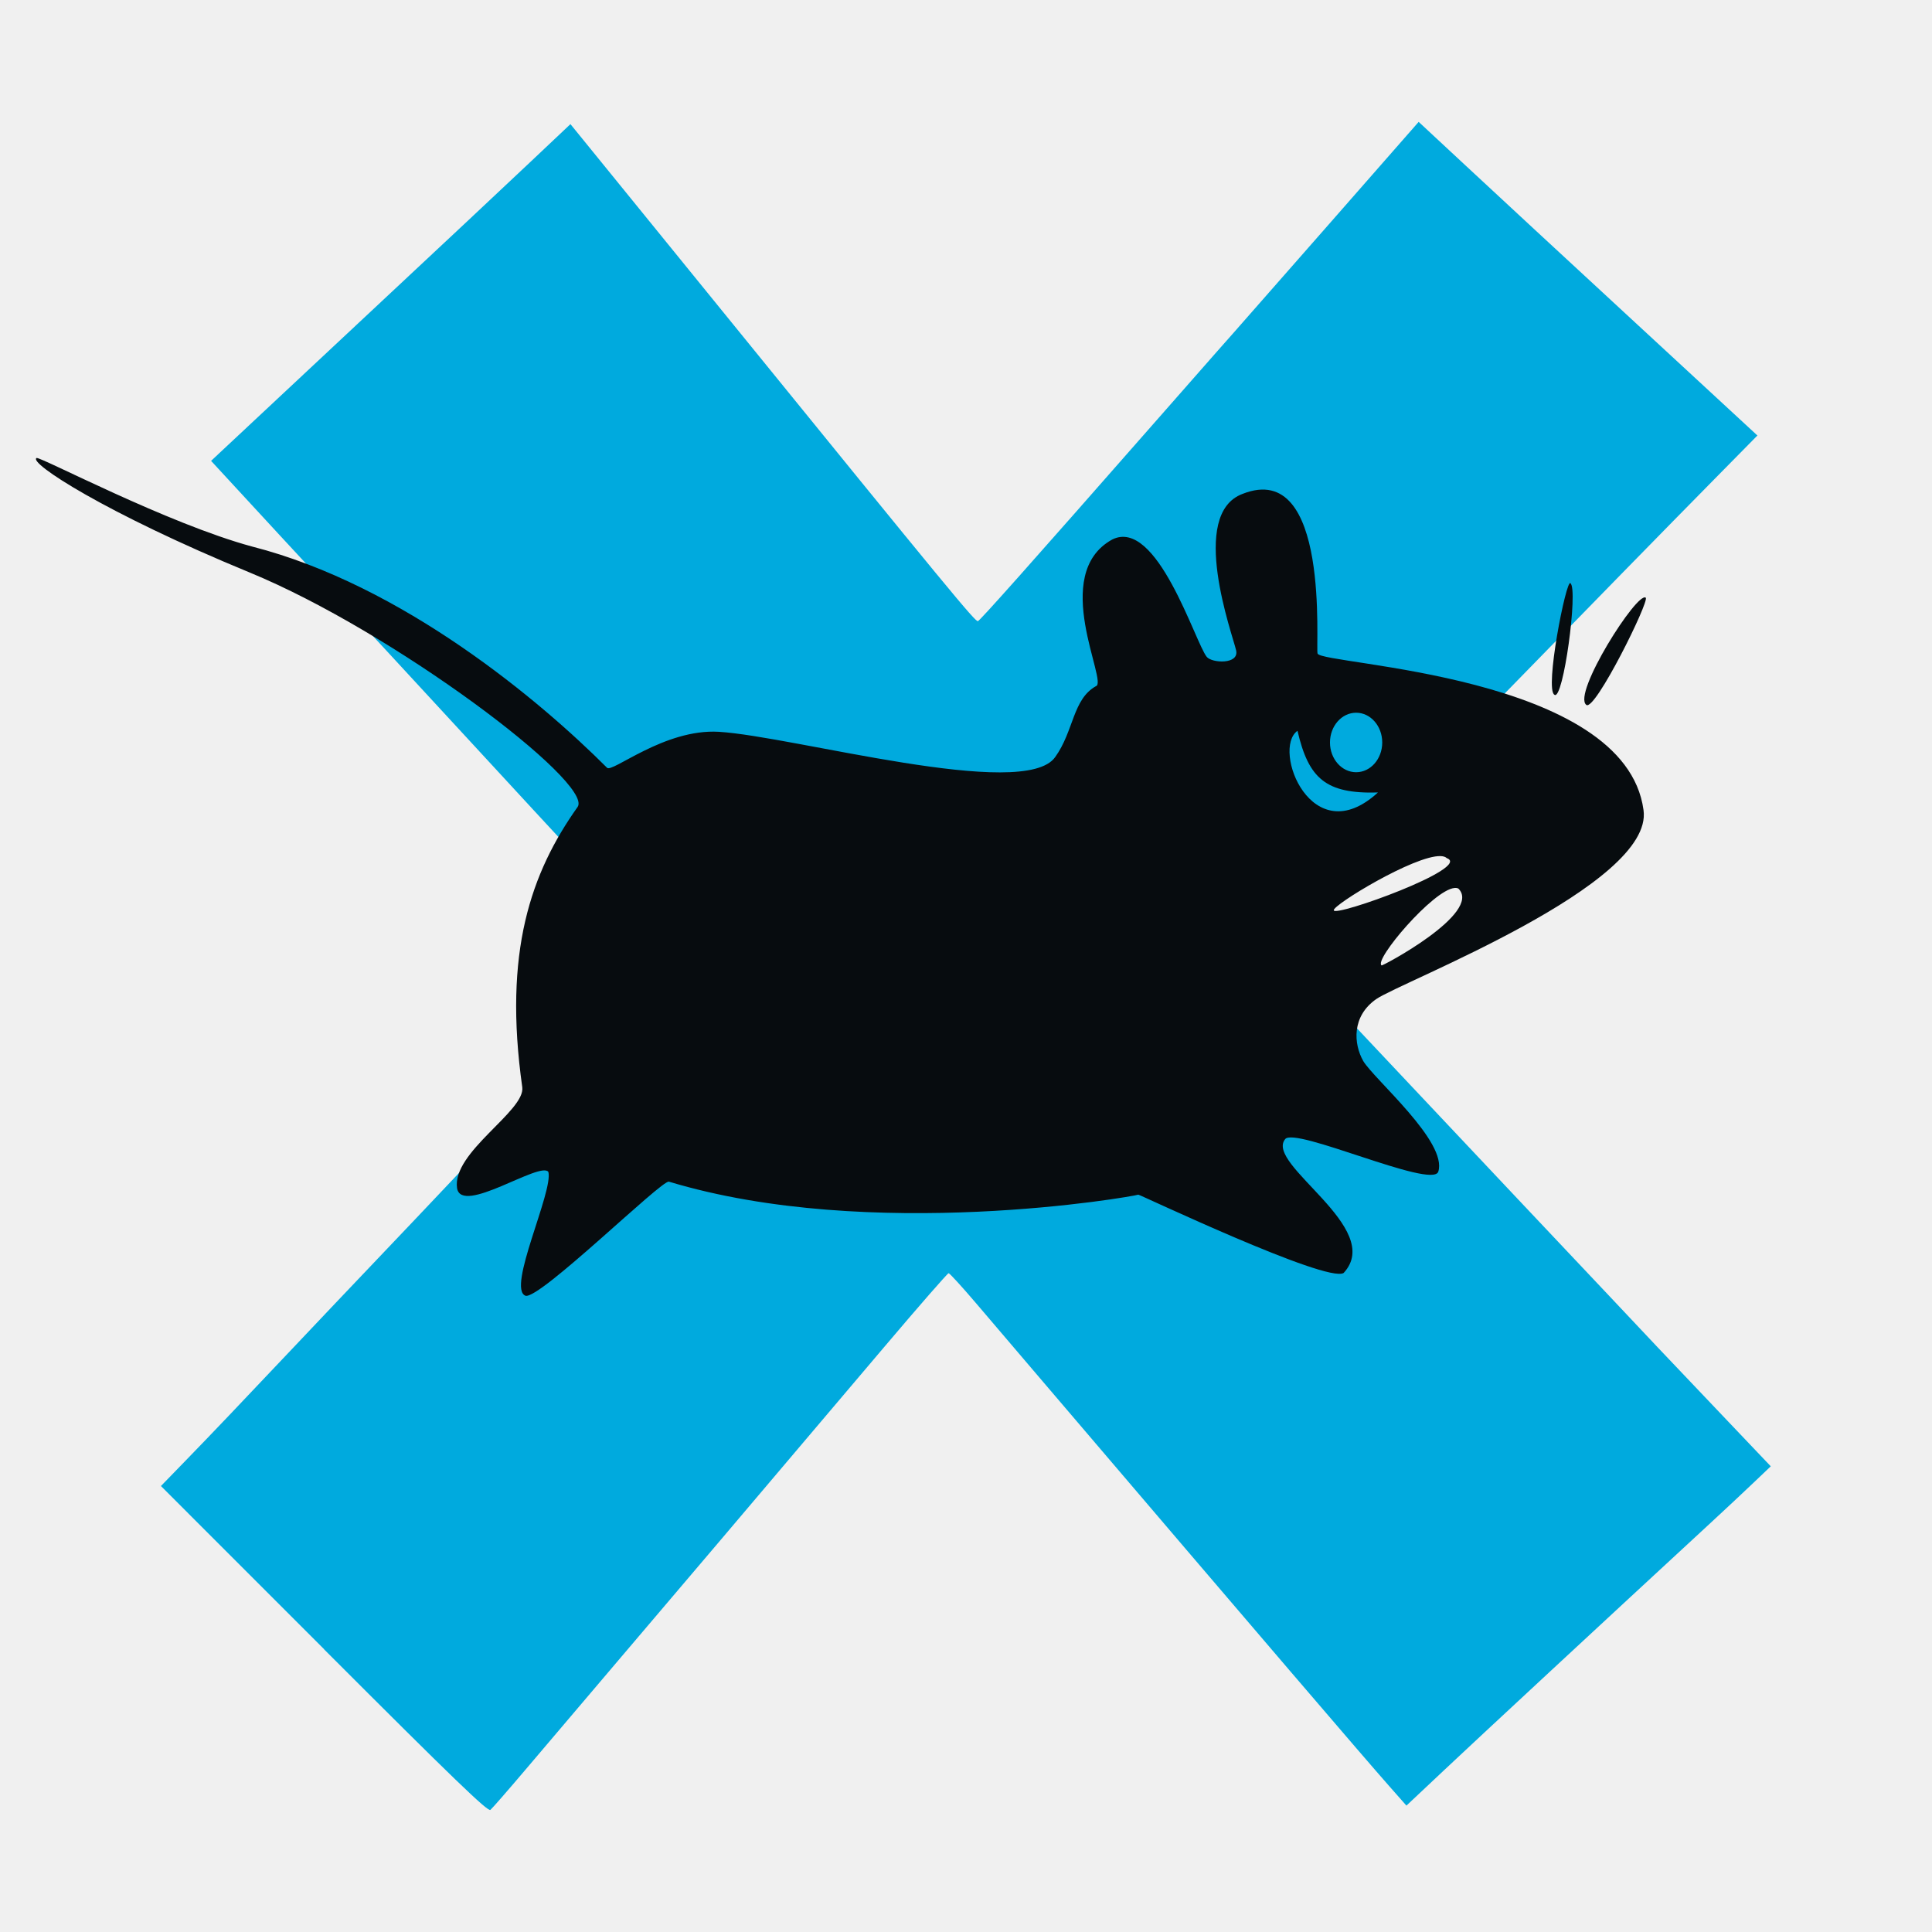
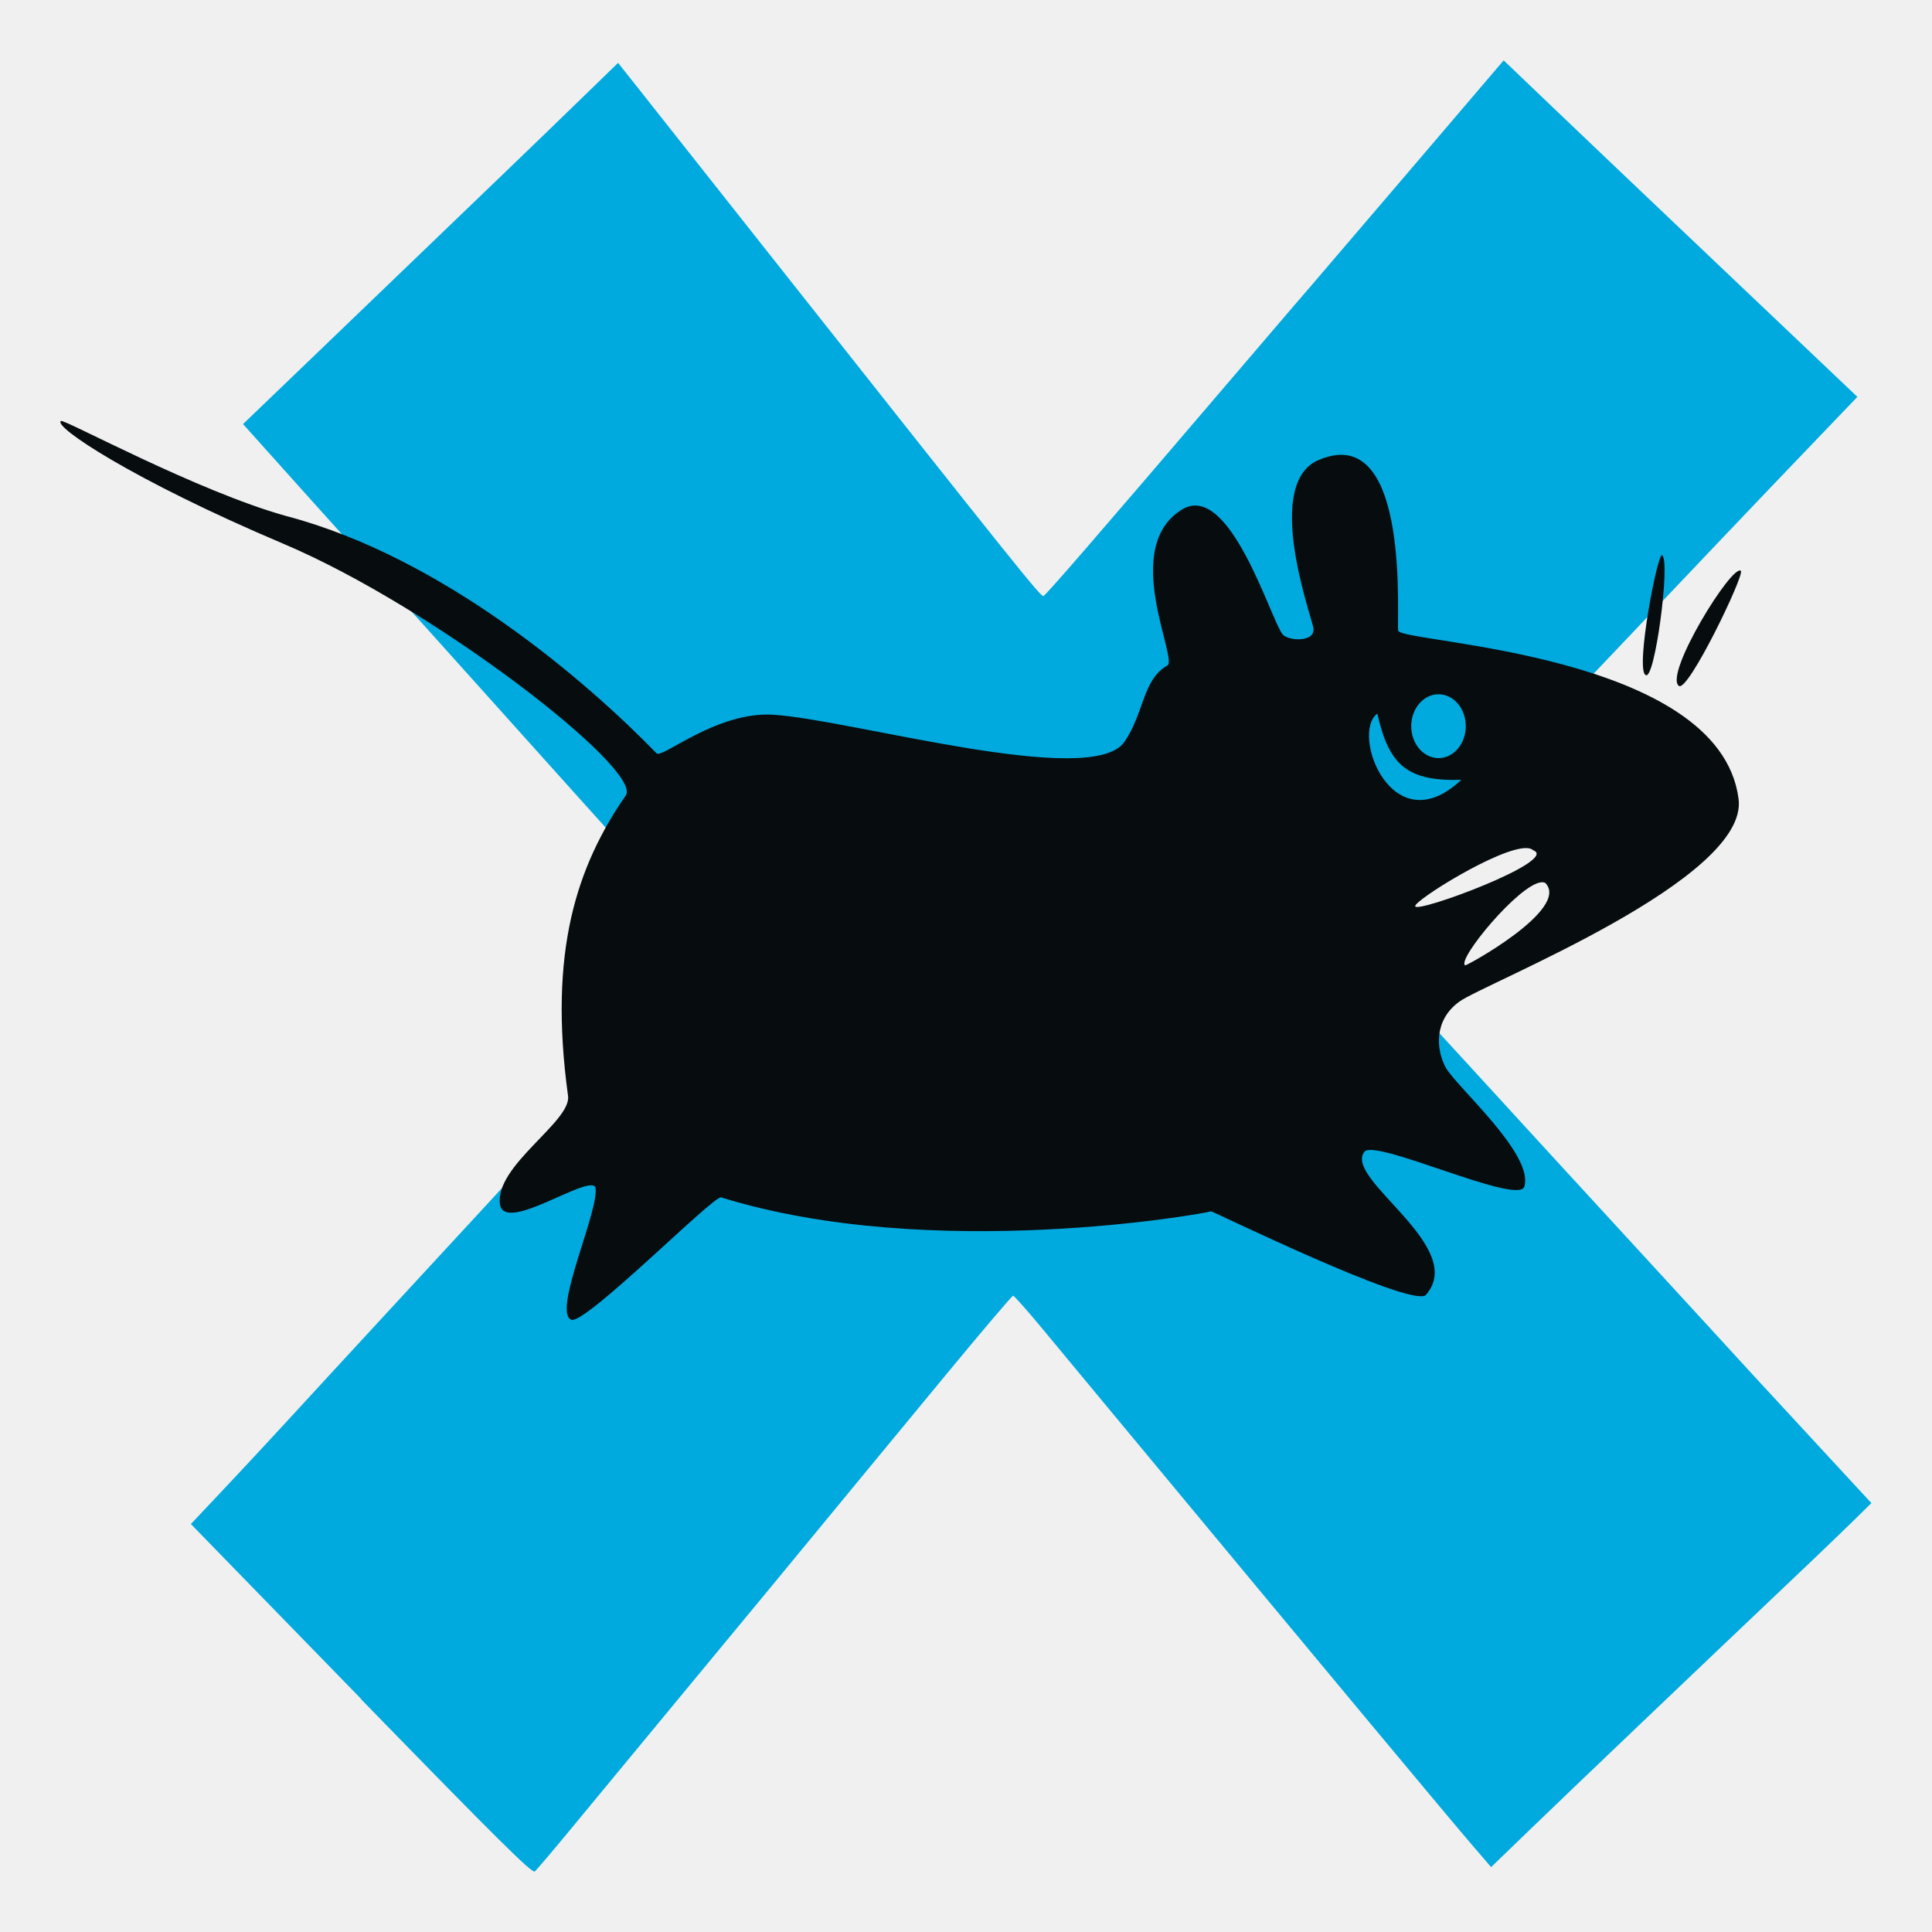
<svg xmlns="http://www.w3.org/2000/svg" width="24" height="24" id="svg2" version="1.0">
  <defs id="defs4">
    <linearGradient id="linearGradient3961">
      <stop id="stop3963" offset="0" style="stop-color:#cecece;stop-opacity:0.702;" />
      <stop id="stop3965" offset="1" style="stop-color:#1d1d1d;stop-opacity:0;" />
    </linearGradient>
    <clipPath clipPathUnits="userSpaceOnUse" id="clipPath1126">
      <rect style="opacity:0.5;vector-effect:none;fill:#ffffff;fill-opacity:1;fill-rule:nonzero;stroke:none;stroke-width:3.025;stroke-linecap:square;stroke-linejoin:miter;stroke-miterlimit:4;stroke-dasharray:none;stroke-dashoffset:0;stroke-opacity:1;paint-order:normal" id="rect1128" width="512" height="512" x="17.85" y="549.145" />
    </clipPath>
  </defs>
  <g id="layer10" style="display:inline" transform="translate(-27.36585,-1015.325)">
-     <path style="fill:#00aade;fill-opacity:1;stroke-width:0.684" d="m 31.394,1035.814 -2.029,-2.029 0.304,-0.313 c 0.338,-0.348 0.655,-0.681 1.363,-1.43 0.263,-0.279 0.721,-0.761 1.018,-1.073 0.296,-0.311 0.681,-0.716 0.854,-0.9 0.569,-0.602 1.209,-1.278 1.985,-2.098 l 0.765,-0.807 -0.203,-0.208 c -0.112,-0.114 -0.769,-0.822 -1.461,-1.572 -1.709,-1.853 -2.273,-2.463 -2.291,-2.481 -0.008,-0.014 -0.397,-0.428 -0.863,-0.934 l -0.848,-0.919 1.095,-1.024 c 2.181,-2.039 2.407,-2.251 2.884,-2.701 l 0.485,-0.458 0.231,0.284 c 0.127,0.156 0.873,1.074 1.657,2.039 2.85,3.509 3.141,3.861 3.174,3.851 0.031,-0.014 0.566,-0.612 2.263,-2.545 0.743,-0.846 0.857,-0.975 0.904,-1.027 0.016,-0.019 0.543,-0.617 1.169,-1.331 l 1.139,-1.299 0.586,0.545 c 0.322,0.3 1.269,1.177 2.104,1.948 l 1.518,1.403 -0.532,0.54 c -0.638,0.647 -1.458,1.486 -2.94,3.006 -0.606,0.622 -1.419,1.452 -1.806,1.843 -0.387,0.392 -0.722,0.737 -0.744,0.767 -0.037,0.051 0.009,0.109 0.616,0.75 0.361,0.382 0.885,0.939 1.164,1.236 0.279,0.297 0.853,0.906 1.274,1.352 0.422,0.446 0.95,1.006 1.175,1.245 0.427,0.455 0.57,0.606 1.432,1.512 l 0.527,0.554 -0.21,0.2 c -0.115,0.11 -0.366,0.345 -0.558,0.522 -1.292,1.193 -2.887,2.673 -3.286,3.049 l -0.472,0.444 -0.211,-0.239 c -0.324,-0.367 -1.54,-1.787 -4.328,-5.055 -0.272,-0.319 -0.637,-0.747 -0.81,-0.95 -0.173,-0.203 -0.326,-0.37 -0.338,-0.37 -0.013,0 -0.373,0.413 -0.801,0.918 -0.428,0.505 -0.907,1.07 -1.064,1.255 -0.157,0.185 -0.407,0.48 -0.556,0.656 -0.283,0.335 -0.355,0.419 -1.639,1.93 -0.439,0.516 -0.976,1.149 -1.195,1.407 -0.218,0.257 -0.415,0.483 -0.437,0.501 -0.032,0.026 -0.449,-0.376 -2.068,-1.996 z" id="path2626" />
-     <g id="g914" transform="matrix(0.04529187,0,0,0.04529187,5.609503,987.6126)" style="fill:#070c0f;stroke-width:22.079">
+     <path style="fill:#00aade;fill-opacity:1;stroke-width:0.723" d="m 31.855,1036.433 -2.118,-2.176 0.317,-0.336 c 0.353,-0.374 0.684,-0.73 1.422,-1.534 0.275,-0.299 0.753,-0.817 1.062,-1.151 0.309,-0.334 0.711,-0.769 0.892,-0.966 0.594,-0.646 1.262,-1.371 2.072,-2.251 l 0.798,-0.866 -0.212,-0.224 c -0.117,-0.123 -0.803,-0.882 -1.525,-1.686 -1.784,-1.988 -2.373,-2.643 -2.392,-2.661 -0.009,-0.015 -0.414,-0.459 -0.901,-1.002 l -0.885,-0.987 1.143,-1.098 c 2.277,-2.188 2.513,-2.415 3.01,-2.898 l 0.506,-0.491 0.241,0.304 c 0.133,0.167 0.911,1.152 1.73,2.188 2.976,3.764 3.279,4.143 3.313,4.131 0.033,-0.015 0.591,-0.656 2.363,-2.731 0.776,-0.908 0.894,-1.046 0.944,-1.102 0.017,-0.02 0.566,-0.662 1.221,-1.428 l 1.189,-1.393 0.612,0.585 c 0.336,0.322 1.325,1.262 2.197,2.09 l 1.585,1.505 -0.556,0.58 c -0.666,0.694 -1.522,1.594 -3.069,3.226 -0.633,0.667 -1.481,1.557 -1.885,1.978 -0.404,0.42 -0.753,0.791 -0.777,0.823 -0.039,0.055 0.01,0.117 0.643,0.805 0.377,0.41 0.924,1.007 1.216,1.326 0.291,0.319 0.89,0.972 1.33,1.45 0.44,0.478 0.992,1.079 1.227,1.336 0.446,0.488 0.595,0.65 1.495,1.623 l 0.55,0.595 -0.219,0.215 c -0.12,0.118 -0.382,0.37 -0.582,0.56 -1.349,1.28 -3.014,2.868 -3.43,3.271 l -0.493,0.476 -0.221,-0.257 c -0.338,-0.394 -1.607,-1.917 -4.518,-5.424 -0.284,-0.343 -0.665,-0.801 -0.846,-1.02 -0.181,-0.218 -0.34,-0.397 -0.353,-0.397 -0.013,0 -0.39,0.443 -0.837,0.985 -0.447,0.542 -0.946,1.147 -1.111,1.346 -0.164,0.199 -0.425,0.515 -0.58,0.704 -0.295,0.359 -0.37,0.45 -1.711,2.071 -0.458,0.554 -1.019,1.233 -1.247,1.509 -0.228,0.276 -0.433,0.518 -0.456,0.537 -0.033,0.028 -0.468,-0.404 -2.159,-2.141 z" id="path2626" />
+     <g id="g914" transform="matrix(0.04728066,0,0,0.0485942,4.938139,984.7171)" style="fill:#070c0f;stroke-width:22.079">
      <path style="display:inline;fill:#070c0f;fill-opacity:1;fill-rule:evenodd;stroke:none;stroke-width:0.121pt;stroke-linecap:butt;stroke-linejoin:miter;stroke-opacity:1" id="path13-8" d="m 931.745,775.799 c -2.292,-1.896 -20.265,26.462 -16.291,29.405 2.39,1.788 17.315,-28.394 16.291,-29.405 z" />
      <path style="display:inline;fill:#070c0f;fill-opacity:1;fill-rule:evenodd;stroke:none;stroke-width:0.121pt;stroke-linecap:butt;stroke-linejoin:miter;stroke-opacity:1" id="path18-8" d="m 911.084,771.825 c -1.134,-1.317 -7.154,29.243 -4.37,30.596 2.39,1.788 6.552,-29.006 4.37,-30.596 z" />
      <path id="path14-8" d="m 490.393,737.472 c -2.354,1.289 18.834,15.102 58.422,31.401 39.591,16.298 94.282,57.608 89.994,64.275 -12.859,18.112 -20.444,39.774 -15.209,76.878 0.944,6.531 -19.356,17.872 -17.879,27.727 1.235,7.498 22.689,-7.434 25.035,-4.486 1.435,5.291 -11.478,32.071 -6.259,33.985 3.817,1.134 37.376,-31.844 39.326,-31.294 55.342,16.731 127.348,4.097 128.743,3.567 -0.131,-0.291 51.814,24.421 56.329,21.468 11.388,-12.332 -21.582,-29.713 -16.085,-36.655 2.41,-3.635 40.157,13.647 42.017,8.929 2.706,-8.167 -17.528,-25.316 -20.571,-30.397 -2.647,-4.684 -3.221,-12.249 3.567,-16.982 6.791,-4.733 76.223,-31.29 73.311,-51.843 -5.034,-37.346 -88.055,-39.771 -89.396,-42.914 -0.63,-1.477 3.653,-53.404 -20.571,-43.811 -14.915,5.551 -2.738,38.636 -1.773,42.914 0.89,3.938 -6.636,3.523 -8.053,1.794 -3.164,-3.864 -13.611,-38.349 -25.932,-32.191 -17.281,9.528 -1.017,39.258 -4.464,40.223 -6.403,3.578 -6.04,12.318 -11.172,19.438 -8.463,12.129 -71.787,-5.681 -92.258,-6.921 -14.987,-0.885 -29.321,11.411 -30.674,9.847 -18.248,-18.274 -56.002,-50.095 -97.363,-60.665 -23.195,-6.295 -57.701,-24.519 -59.084,-24.287 z m 361.919,69.872 c 3.957,0 7.156,3.654 7.156,8.16 10e-6,4.506 -3.199,8.16 -7.156,8.16 -3.957,0 -7.177,-3.654 -7.177,-8.16 10e-6,-4.506 3.22,-8.16 7.177,-8.16 z m -16.085,4.956 c 3.046,13.147 7.8,17.337 22.066,16.918 -18.158,16.651 -29.194,-11.879 -22.066,-16.918 z m 39.261,34.37 c 0.743,0.028 1.315,0.198 1.688,0.555 7.154,2.593 -30.743,16.239 -30.995,14.312 -0.394,-1.375 22.125,-15.139 29.307,-14.867 z m 3.845,8.737 c 0.392,-0.03 0.736,0.022 1.025,0.171 6.752,6.709 -21.378,21.584 -21.062,21.062 -2.267,-1.37 14.163,-20.777 20.037,-21.233 z" style="display:inline;fill:#070c0f;fill-opacity:1;fill-rule:evenodd;stroke:none;stroke-width:0.202pt;stroke-linecap:butt;stroke-linejoin:miter;stroke-opacity:1" />
    </g>
  </g>
</svg>
